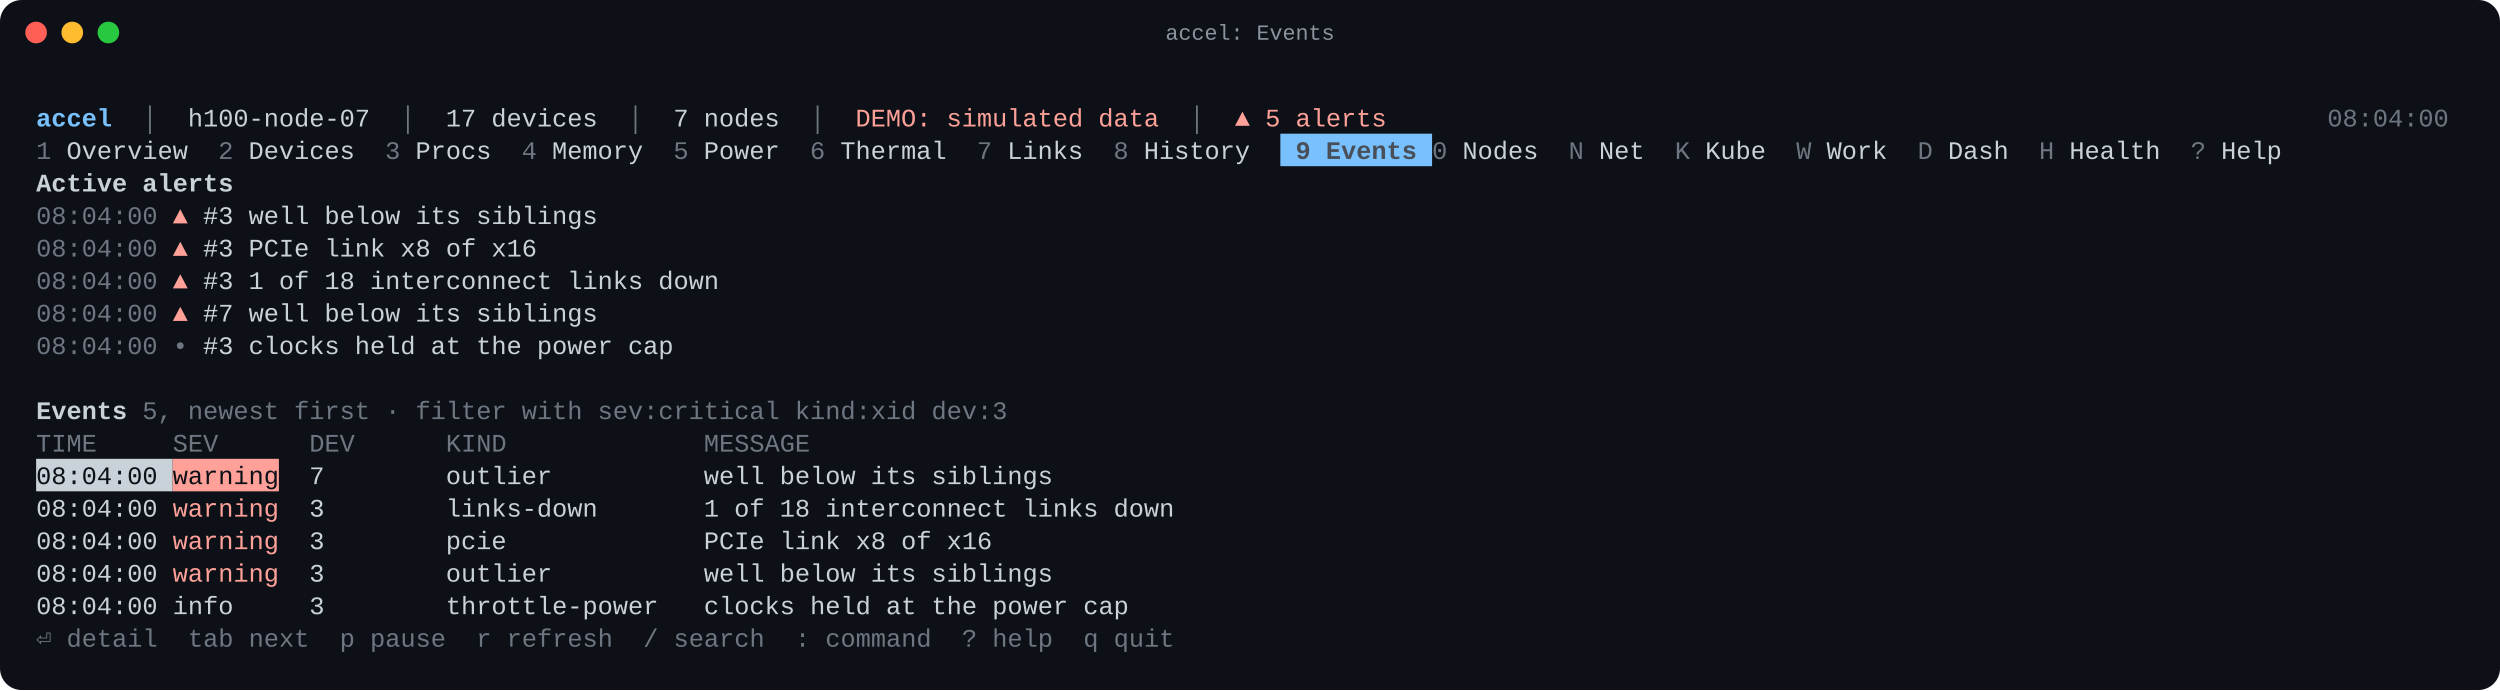
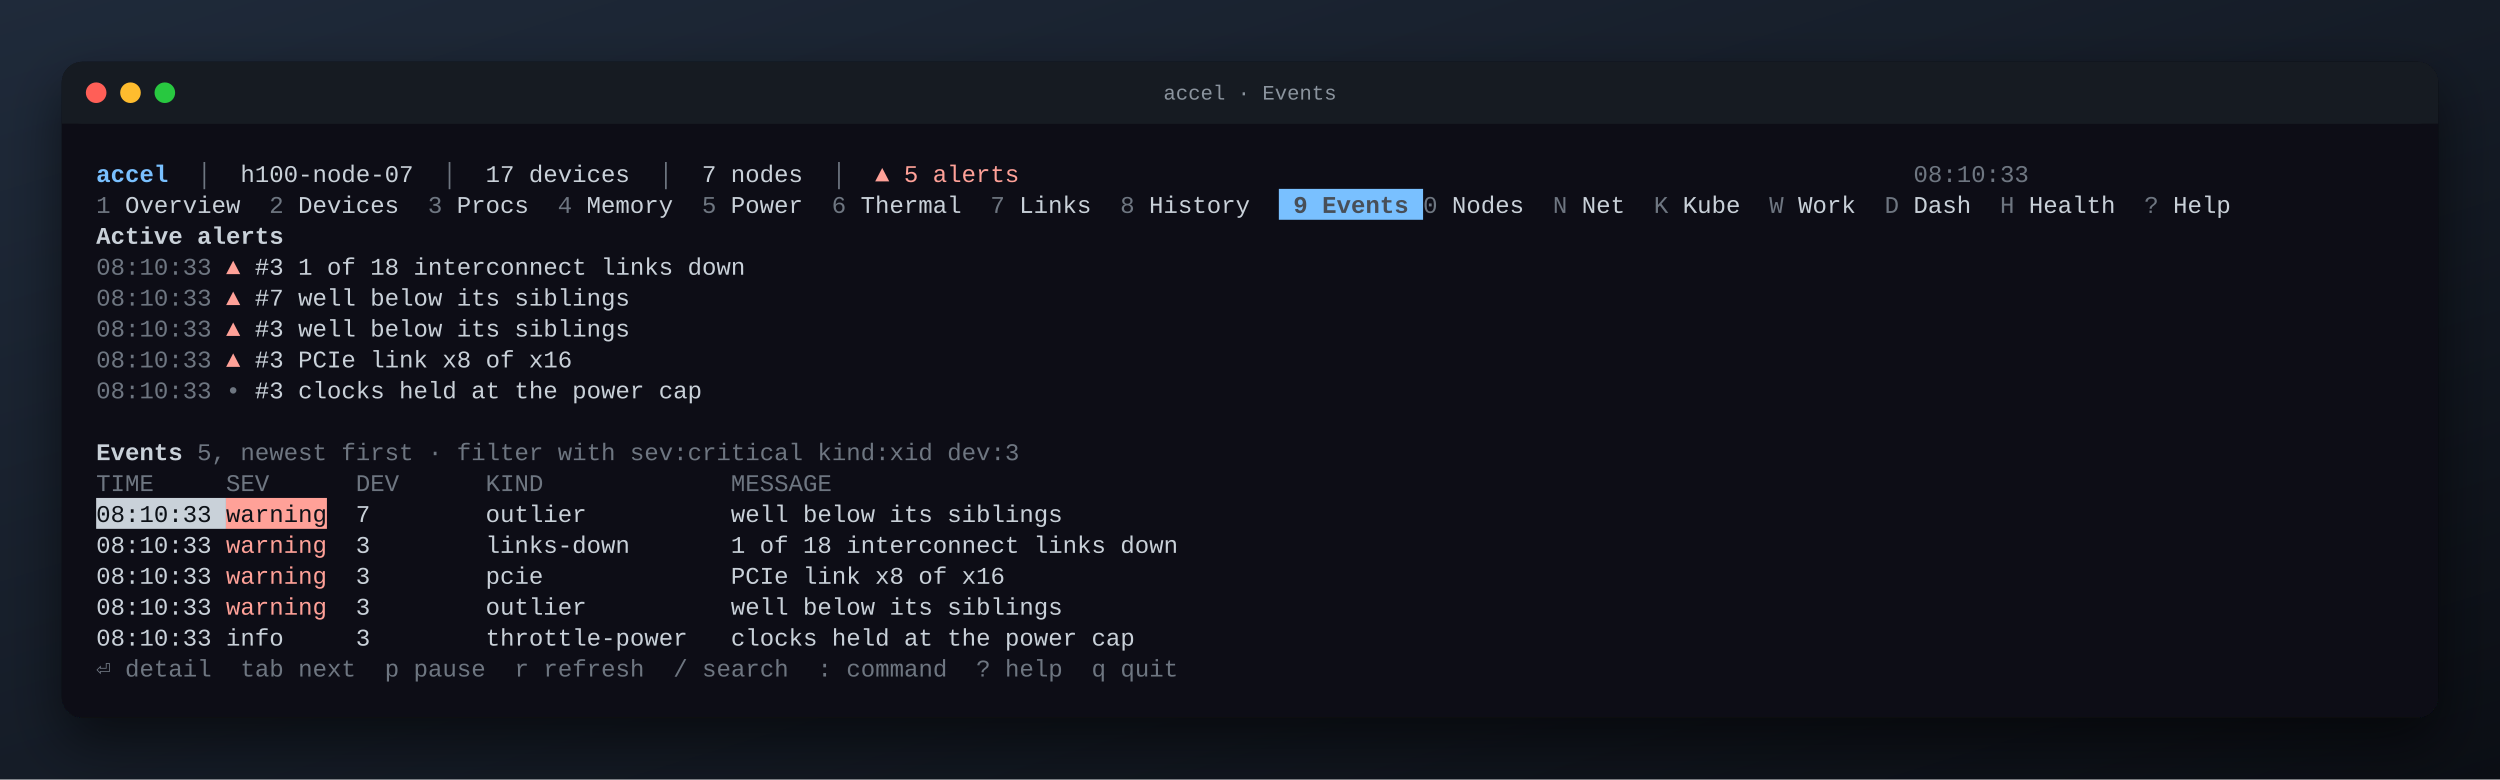
- <svg xmlns="http://www.w3.org/2000/svg" width="1384" height="382" viewBox="0 0 1384 382" font-family="JetBrains Mono, SFMono-Regular, Menlo, Consolas, Liberation Mono, monospace" font-size="14">
-   <rect width="100%" height="100%" rx="12" fill="#0d1117" />
-   <circle cx="20" cy="18" r="6" fill="#ff5f57" />
-   <circle cx="40" cy="18" r="6" fill="#febc2e" />
-   <circle cx="60" cy="18" r="6" fill="#28c840" />
-   <text x="50%" y="22" text-anchor="middle" fill="#8b949e" font-size="12">accel: Events</text>
-   <g xml:space="preserve">
+ <svg xmlns="http://www.w3.org/2000/svg" width="1456" height="454" viewBox="0 0 1456 454" font-family="JetBrains Mono, SFMono-Regular, Menlo, Consolas, Liberation Mono, monospace" font-size="14">
+   <defs>
+     <linearGradient id="desk" x1="0" y1="0" x2="1" y2="1">
+       <stop offset="0" stop-color="#1f2a3a" />
+       <stop offset="1" stop-color="#0b0e14" />
+     </linearGradient>
+     <filter id="shadow" x="-10%" y="-10%" width="120%" height="130%">
+       <feDropShadow dx="0" dy="14" stdDeviation="16" flood-color="#000" flood-opacity="0.55" />
+     </filter>
+   </defs>
+   <rect width="100%" height="100%" fill="url(#desk)" />
+   <rect x="36" y="36" width="1384" height="382" rx="12" fill="#0d1117" filter="url(#shadow)" />
+   <rect x="36" y="36" width="1384" height="36" rx="12" fill="#161b22" />
+   <rect x="36" y="60" width="1384" height="12" fill="#161b22" />
+   <circle cx="56" cy="54" r="6" fill="#ff5f57" />
+   <circle cx="76" cy="54" r="6" fill="#febc2e" />
+   <circle cx="96" cy="54" r="6" fill="#28c840" />
+   <text x="50%" y="58" text-anchor="middle" fill="#8b949e" font-size="12">accel · Events</text>
+   <g xml:space="preserve" transform="translate(36 36)">
    <text y="70.0" fill="#c9d1d9" xml:space="preserve" style="white-space:pre">
      <tspan x="20.0" fill="#79c0ff" font-weight="bold">accel</tspan>
      <tspan x="62.0" fill="#6e7681">  │  </tspan>
      <tspan x="104.0">h100-node-07</tspan>
      <tspan x="204.8" fill="#6e7681">  │  </tspan>
      <tspan x="246.8">17 devices</tspan>
      <tspan x="330.8" fill="#6e7681">  │  </tspan>
      <tspan x="372.8">7 nodes</tspan>
      <tspan x="431.6" fill="#6e7681">  │  </tspan>
-       <tspan x="473.6" fill="#ffa198">DEMO: simulated data</tspan>
-       <tspan x="641.6" fill="#6e7681">  │  </tspan>
-       <tspan x="683.6" fill="#ffa198">▲ 5 alerts</tspan>
-       <tspan x="1288.4" fill="#6e7681">08:04:00</tspan>
+       <tspan x="473.6" fill="#ffa198">▲ 5 alerts</tspan>
+       <tspan x="1078.4" fill="#6e7681">08:10:33                         </tspan>
    </text>
    <rect x="708.8" y="74.0" width="84.0" height="18.0" fill="#79c0ff" />
    <text y="88.0" fill="#c9d1d9" xml:space="preserve" style="white-space:pre">
      <tspan x="20.0" fill="#6e7681">1</tspan>
      <tspan x="28.4"> Overview  </tspan>
      <tspan x="120.8" fill="#6e7681">2</tspan>
      <tspan x="129.2"> Devices  </tspan>
      <tspan x="213.2" fill="#6e7681">3</tspan>
      <tspan x="221.6"> Procs  </tspan>
      <tspan x="288.8" fill="#6e7681">4</tspan>
      <tspan x="297.2"> Memory  </tspan>
      <tspan x="372.8" fill="#6e7681">5</tspan>
      <tspan x="381.2"> Power  </tspan>
      <tspan x="448.4" fill="#6e7681">6</tspan>
      <tspan x="456.8"> Thermal  </tspan>
      <tspan x="540.8" fill="#6e7681">7</tspan>
      <tspan x="549.2"> Links  </tspan>
      <tspan x="616.4" fill="#6e7681">8</tspan>
      <tspan x="624.8"> History  </tspan>
      <tspan x="708.8" fill="#484f58" font-weight="bold"> 9 Events </tspan>
      <tspan x="792.8" fill="#6e7681">0</tspan>
      <tspan x="801.2"> Nodes  </tspan>
      <tspan x="868.4" fill="#6e7681">N</tspan>
      <tspan x="876.8"> Net  </tspan>
      <tspan x="927.2" fill="#6e7681">K</tspan>
      <tspan x="935.6"> Kube  </tspan>
      <tspan x="994.4" fill="#6e7681">W</tspan>
      <tspan x="1002.8"> Work  </tspan>
      <tspan x="1061.6" fill="#6e7681">D</tspan>
      <tspan x="1070.0"> Dash  </tspan>
      <tspan x="1128.8" fill="#6e7681">H</tspan>
      <tspan x="1137.2"> Health  </tspan>
      <tspan x="1212.8" fill="#6e7681">?</tspan>
      <tspan x="1221.2"> Help  </tspan>
    </text>
    <text y="106.0" fill="#c9d1d9" xml:space="preserve" style="white-space:pre">
      <tspan x="20.0" font-weight="bold">Active alerts</tspan>
    </text>
    <text y="124.0" fill="#c9d1d9" xml:space="preserve" style="white-space:pre">
-       <tspan x="20.0" fill="#6e7681">08:04:00</tspan>
+       <tspan x="20.0" fill="#6e7681">08:10:33</tspan>
+       <tspan x="95.6" fill="#ffa198">▲</tspan>
+       <tspan x="104.0"> #3 1 of 18 interconnect links down</tspan>
+     </text>
+     <text y="142.0" fill="#c9d1d9" xml:space="preserve" style="white-space:pre">
+       <tspan x="20.0" fill="#6e7681">08:10:33</tspan>
+       <tspan x="95.6" fill="#ffa198">▲</tspan>
+       <tspan x="104.0"> #7 well below its siblings</tspan>
+     </text>
+     <text y="160.0" fill="#c9d1d9" xml:space="preserve" style="white-space:pre">
+       <tspan x="20.0" fill="#6e7681">08:10:33</tspan>
      <tspan x="95.6" fill="#ffa198">▲</tspan>
      <tspan x="104.0"> #3 well below its siblings</tspan>
    </text>
-     <text y="142.0" fill="#c9d1d9" xml:space="preserve" style="white-space:pre">
-       <tspan x="20.0" fill="#6e7681">08:04:00</tspan>
+     <text y="178.0" fill="#c9d1d9" xml:space="preserve" style="white-space:pre">
+       <tspan x="20.0" fill="#6e7681">08:10:33</tspan>
      <tspan x="95.6" fill="#ffa198">▲</tspan>
      <tspan x="104.0"> #3 PCIe link x8 of x16</tspan>
    </text>
-     <text y="160.0" fill="#c9d1d9" xml:space="preserve" style="white-space:pre">
-       <tspan x="20.0" fill="#6e7681">08:04:00</tspan>
-       <tspan x="95.6" fill="#ffa198">▲</tspan>
-       <tspan x="104.0"> #3 1 of 18 interconnect links down</tspan>
-     </text>
-     <text y="178.0" fill="#c9d1d9" xml:space="preserve" style="white-space:pre">
-       <tspan x="20.0" fill="#6e7681">08:04:00</tspan>
-       <tspan x="95.6" fill="#ffa198">▲</tspan>
-       <tspan x="104.0"> #7 well below its siblings</tspan>
-     </text>
    <text y="196.0" fill="#c9d1d9" xml:space="preserve" style="white-space:pre">
-       <tspan x="20.0" fill="#6e7681">08:04:00</tspan>
+       <tspan x="20.0" fill="#6e7681">08:10:33</tspan>
      <tspan x="95.6" fill="#6e7681">•</tspan>
      <tspan x="104.0"> #3 clocks held at the power cap</tspan>
    </text>
    <text y="232.0" fill="#c9d1d9" xml:space="preserve" style="white-space:pre">
      <tspan x="20.0" font-weight="bold">Events</tspan>
      <tspan x="70.4" fill="#6e7681"> 5, newest first · filter with sev:critical kind:xid dev:3</tspan>
    </text>
    <text y="250.0" fill="#c9d1d9" xml:space="preserve" style="white-space:pre">
      <tspan x="20.0" fill="#6e7681">TIME     SEV      DEV      KIND             MESSAGE                                                                                                           </tspan>
    </text>
    <rect x="20.0" y="254.0" width="75.6" height="18.0" fill="#c9d1d9" />
    <rect x="95.6" y="254.0" width="58.8" height="18.0" fill="#ffa198" />
    <text y="268.0" fill="#c9d1d9" xml:space="preserve" style="white-space:pre">
-       <tspan x="20.0" fill="#0d1117">08:04:00 </tspan>
+       <tspan x="20.0" fill="#0d1117">08:10:33 </tspan>
      <tspan x="95.6" fill="#0d1117">warning</tspan>
      <tspan x="154.4">  7        outlier          well below its siblings                                                                                             </tspan>
    </text>
    <text y="286.0" fill="#c9d1d9" xml:space="preserve" style="white-space:pre">
-       <tspan x="20.0">08:04:00 </tspan>
+       <tspan x="20.0">08:10:33 </tspan>
      <tspan x="95.6" fill="#ffa198">warning</tspan>
      <tspan x="154.4">  3        links-down       1 of 18 interconnect links down                                                                                   </tspan>
    </text>
    <text y="304.0" fill="#c9d1d9" xml:space="preserve" style="white-space:pre">
-       <tspan x="20.0">08:04:00 </tspan>
+       <tspan x="20.0">08:10:33 </tspan>
      <tspan x="95.6" fill="#ffa198">warning</tspan>
      <tspan x="154.4">  3        pcie             PCIe link x8 of x16                                                                                               </tspan>
    </text>
    <text y="322.0" fill="#c9d1d9" xml:space="preserve" style="white-space:pre">
-       <tspan x="20.0">08:04:00 </tspan>
+       <tspan x="20.0">08:10:33 </tspan>
      <tspan x="95.6" fill="#ffa198">warning</tspan>
      <tspan x="154.4">  3        outlier          well below its siblings                                                                                           </tspan>
    </text>
    <text y="340.0" fill="#c9d1d9" xml:space="preserve" style="white-space:pre">
-       <tspan x="20.0">08:04:00 info     3        throttle-power   clocks held at the power cap                                                                                      </tspan>
+       <tspan x="20.0">08:10:33 info     3        throttle-power   clocks held at the power cap                                                                                      </tspan>
    </text>
    <text y="358.0" fill="#c9d1d9" xml:space="preserve" style="white-space:pre">
      <tspan x="20.0" fill="#6e7681">⏎ detail  tab next  p pause  r refresh  / search  : command  ? help  q quit</tspan>
    </text>
  </g>
</svg>
